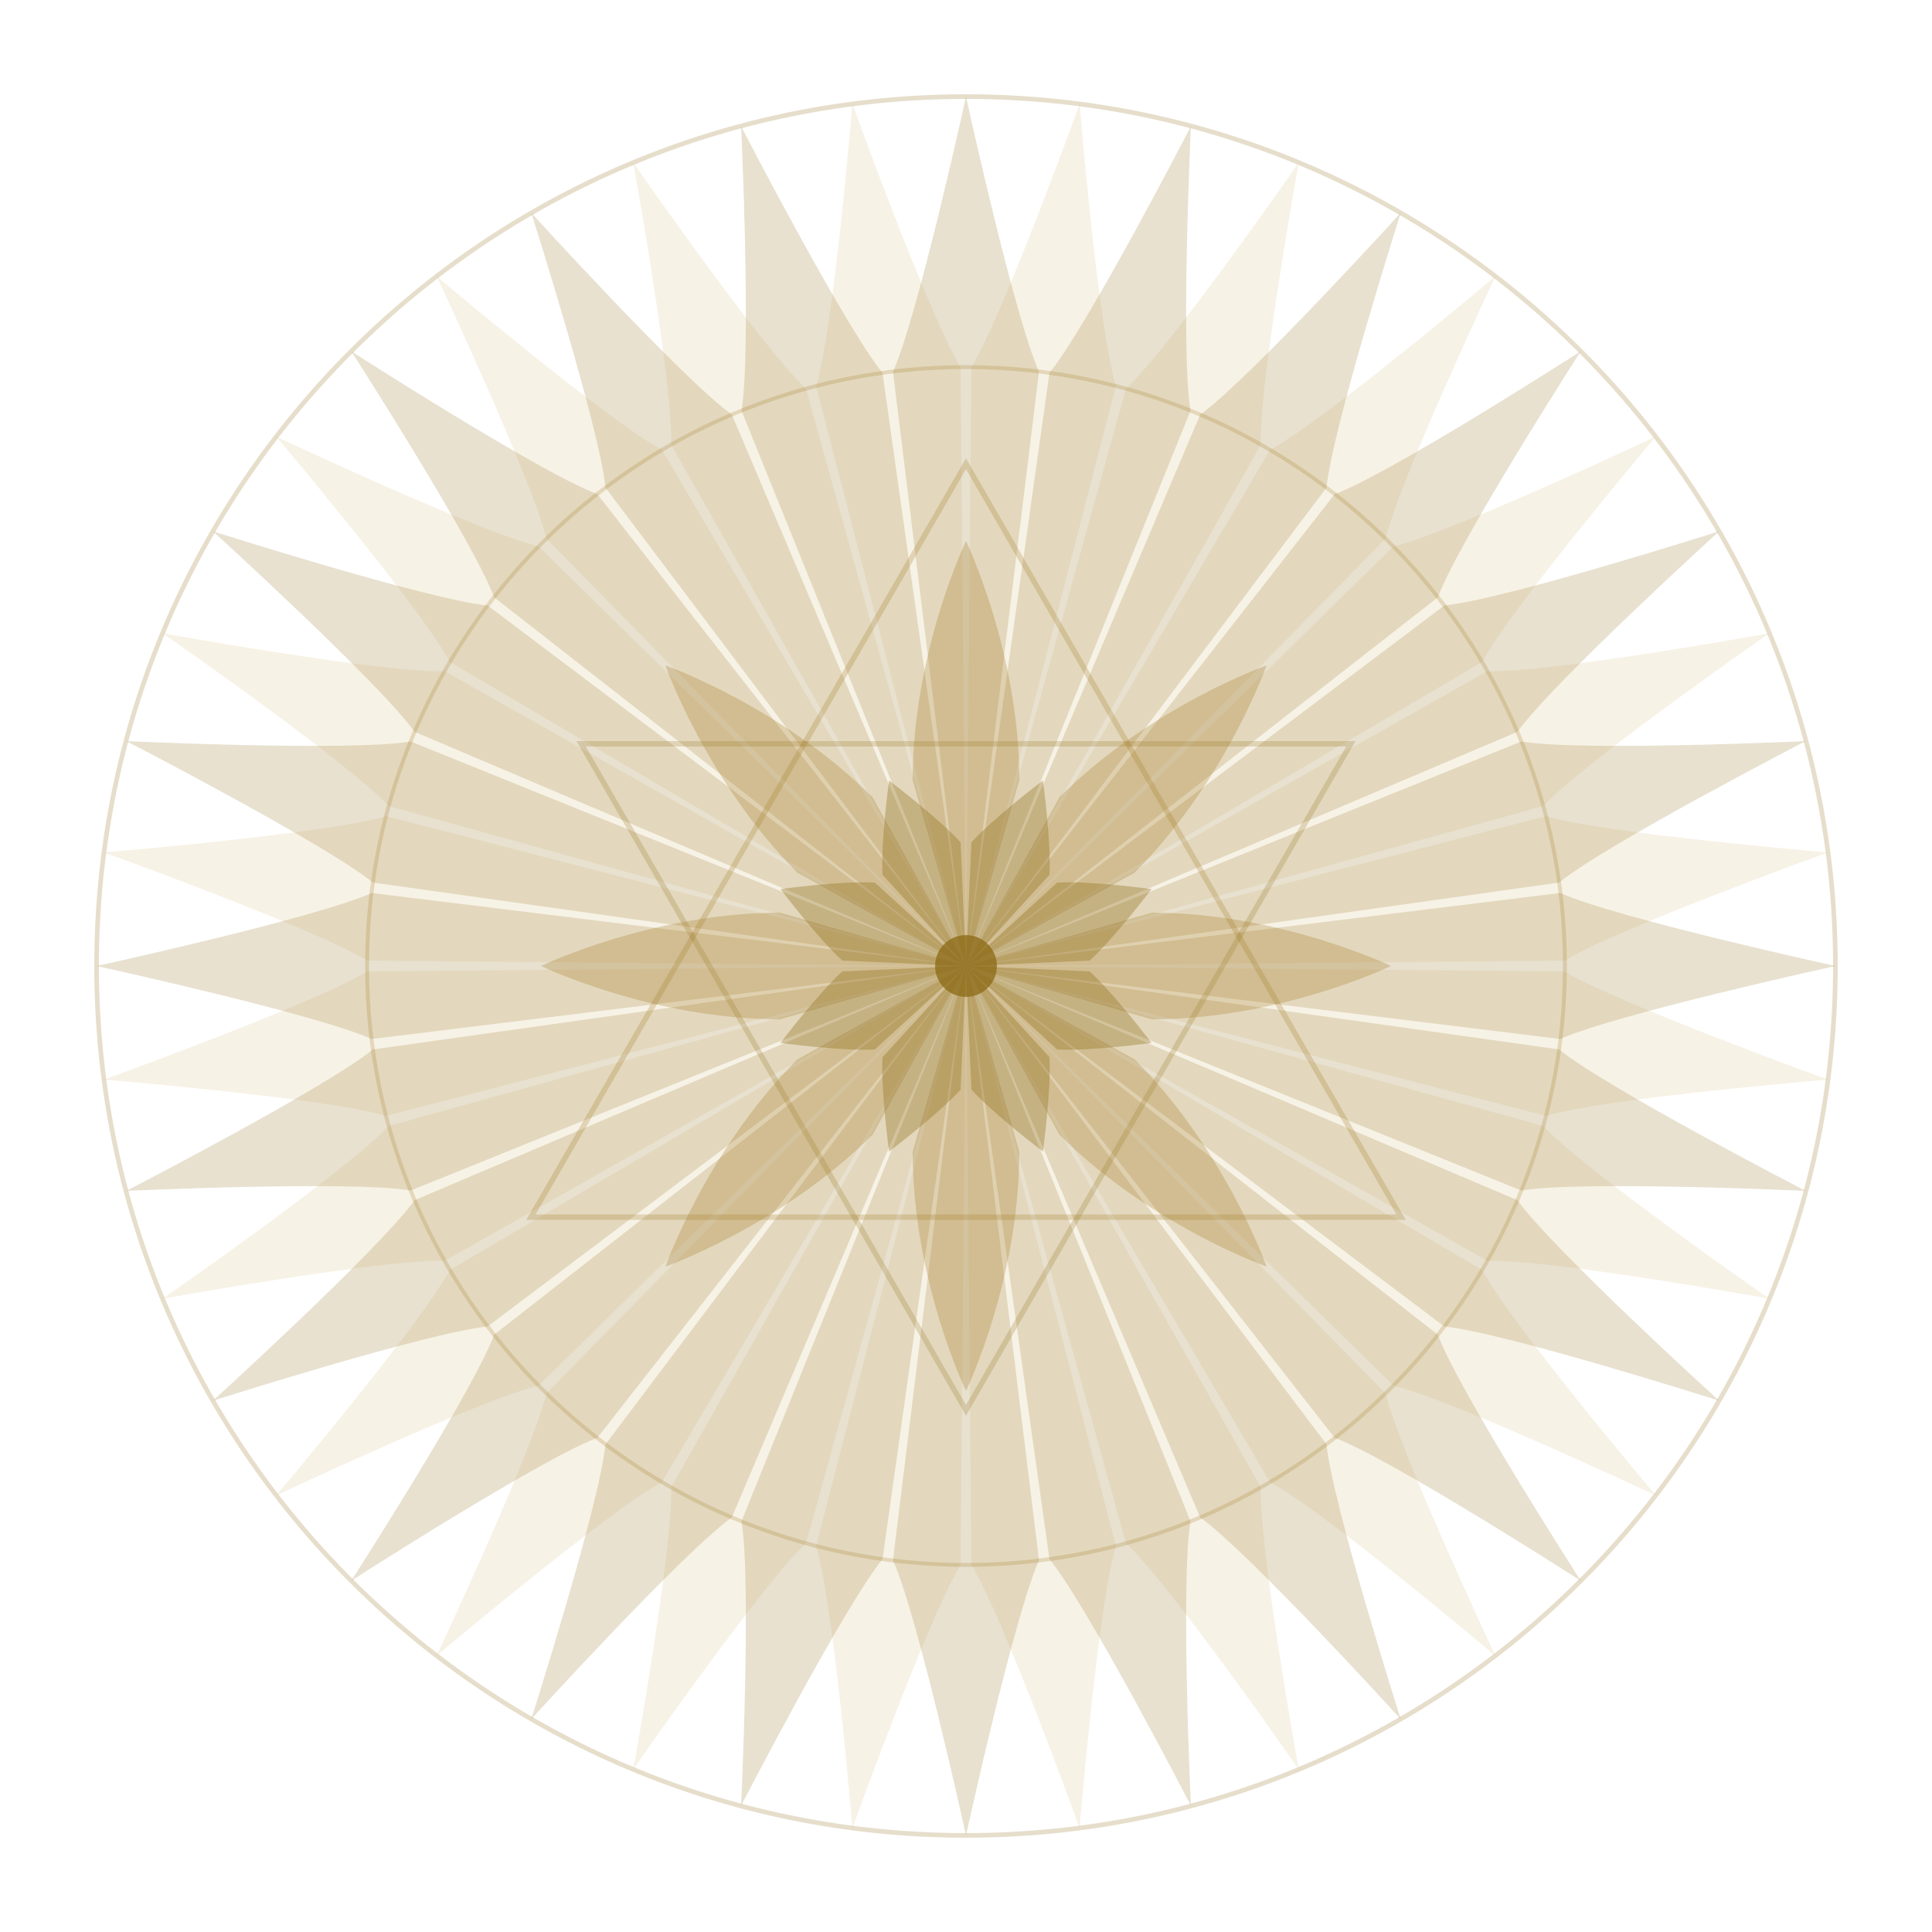
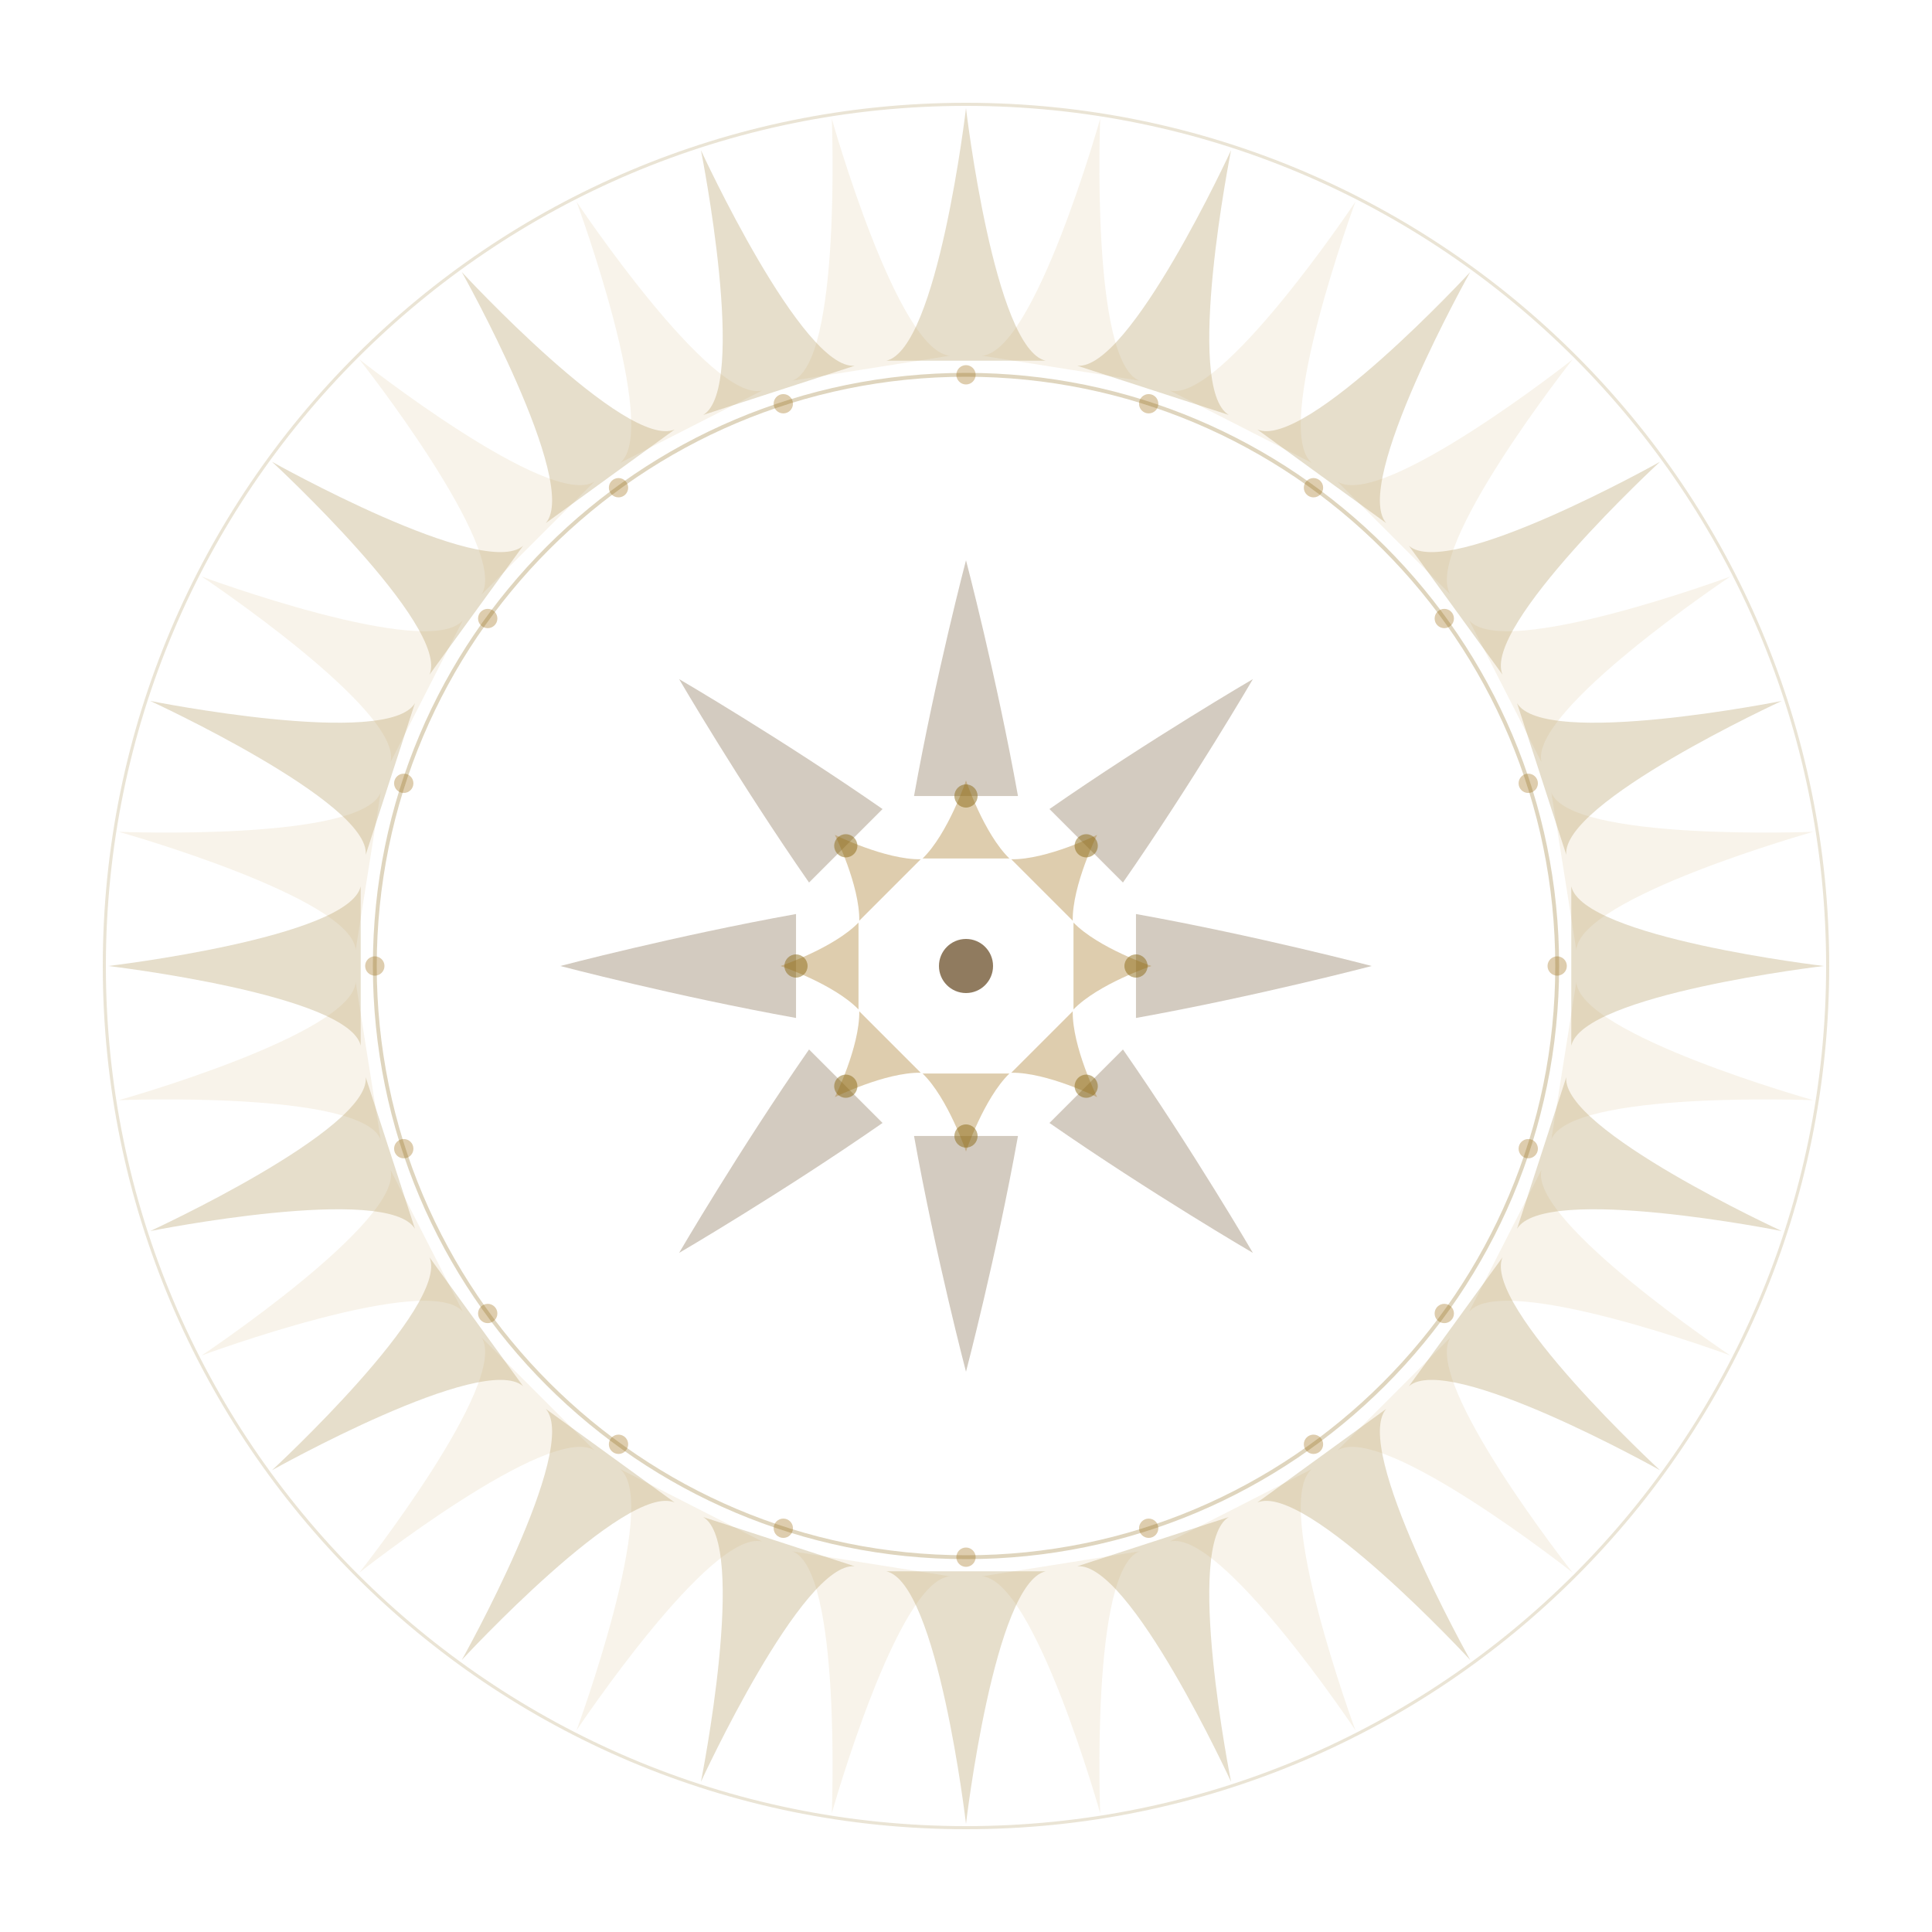
<svg xmlns="http://www.w3.org/2000/svg" viewBox="0 0 500 500" class="mandala-svg-sm" aria-hidden="true">
  <g class="mandala-sm-outer">
-     <path d="M 250.0,250.0 L 231.1,96.2 C 237.6,81.7 250.0,25.0 250.0,25.0 C 250.0,25.0 262.4,81.7 268.9,96.2 Z" fill="#8B6914" opacity="0.2" />
-     <path d="M 250.0,250.0 L 271.6,96.5 C 281.6,84.2 308.2,32.7 308.2,32.7 C 308.2,32.7 305.5,90.6 308.1,106.3 Z" fill="#8B6914" opacity="0.2" />
-     <path d="M 250.0,250.0 L 310.6,107.3 C 323.4,98.1 362.5,55.1 362.5,55.1 C 362.5,55.1 344.9,110.4 343.3,126.2 Z" fill="#8B6914" opacity="0.2" />
-     <path d="M 250.0,250.0 L 345.4,127.9 C 360.3,122.3 409.1,90.9 409.1,90.9 C 409.1,90.9 377.7,139.7 372.1,154.6 Z" fill="#8B6914" opacity="0.2" />
-     <path d="M 250.0,250.0 L 373.8,156.7 C 389.6,155.1 444.9,137.5 444.9,137.5 C 444.9,137.5 401.9,176.6 392.7,189.4 Z" fill="#8B6914" opacity="0.2" />
-     <path d="M 250.0,250.0 L 393.7,191.9 C 409.4,194.5 467.3,191.8 467.3,191.8 C 467.3,191.8 415.8,218.4 403.5,228.4 Z" fill="#8B6914" opacity="0.2" />
-     <path d="M 250.0,250.0 L 403.8,231.1 C 418.3,237.6 475.0,250.0 475.0,250.0 C 475.0,250.0 418.3,262.4 403.8,268.9 Z" fill="#8B6914" opacity="0.2" />
-     <path d="M 250.0,250.0 L 403.5,271.6 C 415.8,281.6 467.3,308.2 467.3,308.2 C 467.3,308.2 409.4,305.5 393.7,308.1 Z" fill="#8B6914" opacity="0.2" />
-     <path d="M 250.0,250.0 L 392.7,310.6 C 401.9,323.4 444.9,362.5 444.9,362.5 C 444.9,362.5 389.6,344.9 373.8,343.3 Z" fill="#8B6914" opacity="0.2" />
-     <path d="M 250.0,250.0 L 372.1,345.4 C 377.7,360.3 409.1,409.1 409.1,409.1 C 409.1,409.1 360.3,377.7 345.4,372.1 Z" fill="#8B6914" opacity="0.2" />
-     <path d="M 250.0,250.0 L 343.3,373.8 C 344.9,389.6 362.5,444.9 362.5,444.9 C 362.5,444.9 323.4,401.9 310.6,392.7 Z" fill="#8B6914" opacity="0.2" />
-     <path d="M 250.0,250.0 L 308.1,393.7 C 305.5,409.4 308.2,467.3 308.2,467.3 C 308.2,467.3 281.6,415.8 271.6,403.5 Z" fill="#8B6914" opacity="0.2" />
-     <path d="M 250.0,250.0 L 268.9,403.8 C 262.4,418.3 250.0,475.0 250.0,475.0 C 250.0,475.0 237.6,418.3 231.1,403.8 Z" fill="#8B6914" opacity="0.2" />
-     <path d="M 250.0,250.0 L 228.4,403.5 C 218.4,415.8 191.8,467.3 191.8,467.3 C 191.8,467.3 194.5,409.4 191.9,393.7 Z" fill="#8B6914" opacity="0.2" />
-     <path d="M 250.0,250.0 L 189.4,392.7 C 176.6,401.9 137.5,444.9 137.5,444.9 C 137.5,444.9 155.1,389.6 156.7,373.8 Z" fill="#8B6914" opacity="0.2" />
-     <path d="M 250.0,250.0 L 154.6,372.1 C 139.7,377.7 90.9,409.1 90.9,409.1 C 90.9,409.1 122.3,360.3 127.9,345.4 Z" fill="#8B6914" opacity="0.2" />
-     <path d="M 250.0,250.0 L 126.2,343.3 C 110.4,344.9 55.1,362.5 55.1,362.5 C 55.1,362.5 98.1,323.4 107.3,310.6 Z" fill="#8B6914" opacity="0.2" />
-     <path d="M 250.0,250.0 L 106.3,308.1 C 90.6,305.5 32.7,308.2 32.7,308.2 C 32.7,308.2 84.2,281.6 96.5,271.6 Z" fill="#8B6914" opacity="0.2" />
-     <path d="M 250.0,250.0 L 96.2,268.9 C 81.7,262.4 25.0,250.0 25.0,250.0 C 25.0,250.0 81.7,237.6 96.2,231.1 Z" fill="#8B6914" opacity="0.2" />
-     <path d="M 250.0,250.0 L 96.5,228.4 C 84.2,218.4 32.7,191.8 32.7,191.8 C 32.7,191.8 90.6,194.5 106.3,191.9 Z" fill="#8B6914" opacity="0.2" />
-     <path d="M 250.0,250.0 L 107.3,189.4 C 98.1,176.6 55.1,137.5 55.1,137.5 C 55.1,137.5 110.4,155.1 126.2,156.7 Z" fill="#8B6914" opacity="0.2" />
-     <path d="M 250.0,250.0 L 127.9,154.6 C 122.3,139.7 90.9,90.9 90.9,90.9 C 90.9,90.9 139.7,122.3 154.6,127.9 Z" fill="#8B6914" opacity="0.2" />
-     <path d="M 250.0,250.0 L 156.7,126.2 C 155.1,110.4 137.5,55.1 137.5,55.1 C 137.5,55.1 176.6,98.1 189.4,107.3 Z" fill="#8B6914" opacity="0.2" />
-     <path d="M 250.0,250.0 L 191.9,106.3 C 194.5,90.6 191.8,32.7 191.8,32.7 C 191.8,32.7 218.4,84.2 228.4,96.5 Z" fill="#8B6914" opacity="0.2" />
-     <path d="M 250.0,250.0 L 251.4,95.0 C 259.7,81.5 279.4,26.9 279.4,26.9 C 279.4,26.9 284.2,84.8 288.8,99.9 Z" fill="#C49A3C" opacity="0.13" />
-     <path d="M 250.0,250.0 L 291.4,100.6 C 303.0,89.8 336.1,42.1 336.1,42.1 C 336.1,42.1 325.8,99.2 326.3,115.1 Z" fill="#C49A3C" opacity="0.13" />
-     <path d="M 250.0,250.0 L 328.7,116.4 C 342.6,109.0 387.0,71.5 387.0,71.5 C 387.0,71.5 362.3,124.0 358.6,139.4 Z" fill="#C49A3C" opacity="0.13" />
-     <path d="M 250.0,250.0 L 360.6,141.4 C 376.0,137.7 428.5,113.0 428.5,113.0 C 428.5,113.0 391.0,157.4 383.6,171.3 Z" fill="#C49A3C" opacity="0.13" />
-     <path d="M 250.0,250.0 L 384.9,173.7 C 400.8,174.2 457.9,163.9 457.9,163.9 C 457.9,163.9 410.2,197.0 399.4,208.6 Z" fill="#C49A3C" opacity="0.13" />
-     <path d="M 250.0,250.0 L 400.1,211.2 C 415.2,215.8 473.1,220.6 473.1,220.6 C 473.1,220.6 418.5,240.3 405.0,248.6 Z" fill="#C49A3C" opacity="0.13" />
-     <path d="M 250.0,250.0 L 405.0,251.4 C 418.5,259.7 473.1,279.4 473.1,279.4 C 473.1,279.4 415.2,284.2 400.1,288.8 Z" fill="#C49A3C" opacity="0.13" />
-     <path d="M 250.0,250.0 L 399.4,291.4 C 410.2,303.0 457.9,336.1 457.9,336.1 C 457.9,336.1 400.8,325.8 384.9,326.3 Z" fill="#C49A3C" opacity="0.13" />
-     <path d="M 250.0,250.0 L 383.6,328.7 C 391.0,342.6 428.5,387.0 428.5,387.0 C 428.5,387.0 376.0,362.3 360.6,358.6 Z" fill="#C49A3C" opacity="0.13" />
-     <path d="M 250.0,250.0 L 358.6,360.6 C 362.3,376.0 387.0,428.5 387.0,428.5 C 387.0,428.5 342.6,391.0 328.7,383.6 Z" fill="#C49A3C" opacity="0.13" />
-     <path d="M 250.0,250.0 L 326.3,384.9 C 325.8,400.8 336.1,457.9 336.1,457.9 C 336.1,457.9 303.0,410.2 291.4,399.4 Z" fill="#C49A3C" opacity="0.13" />
-     <path d="M 250.0,250.0 L 288.8,400.1 C 284.2,415.2 279.4,473.1 279.4,473.1 C 279.4,473.1 259.7,418.5 251.4,405.0 Z" fill="#C49A3C" opacity="0.13" />
-     <path d="M 250.0,250.0 L 248.6,405.0 C 240.3,418.5 220.6,473.1 220.6,473.1 C 220.6,473.1 215.8,415.2 211.2,400.1 Z" fill="#C49A3C" opacity="0.13" />
-     <path d="M 250.0,250.0 L 208.6,399.4 C 197.0,410.2 163.9,457.9 163.9,457.9 C 163.9,457.9 174.2,400.8 173.7,384.9 Z" fill="#C49A3C" opacity="0.13" />
-     <path d="M 250.0,250.0 L 171.3,383.6 C 157.4,391.0 113.0,428.5 113.0,428.5 C 113.0,428.5 137.7,376.0 141.4,360.6 Z" fill="#C49A3C" opacity="0.13" />
-     <path d="M 250.0,250.0 L 139.4,358.6 C 124.0,362.3 71.5,387.0 71.5,387.0 C 71.5,387.0 109.0,342.6 116.4,328.7 Z" fill="#C49A3C" opacity="0.13" />
-     <path d="M 250.0,250.0 L 115.1,326.3 C 99.2,325.8 42.1,336.1 42.1,336.1 C 42.1,336.1 89.8,303.0 100.6,291.4 Z" fill="#C49A3C" opacity="0.13" />
-     <path d="M 250.0,250.0 L 99.9,288.8 C 84.8,284.2 26.9,279.4 26.9,279.4 C 26.9,279.4 81.5,259.7 95.0,251.4 Z" fill="#C49A3C" opacity="0.13" />
-     <path d="M 250.0,250.0 L 95.0,248.6 C 81.5,240.3 26.9,220.6 26.9,220.6 C 26.9,220.6 84.8,215.8 99.9,211.2 Z" fill="#C49A3C" opacity="0.13" />
-     <path d="M 250.0,250.0 L 100.6,208.6 C 89.8,197.0 42.1,163.9 42.1,163.9 C 42.1,163.9 99.2,174.2 115.1,173.7 Z" fill="#C49A3C" opacity="0.13" />
-     <path d="M 250.0,250.0 L 116.4,171.3 C 109.0,157.4 71.5,113.0 71.5,113.0 C 71.5,113.0 124.0,137.7 139.4,141.4 Z" fill="#C49A3C" opacity="0.13" />
-     <path d="M 250.0,250.0 L 141.4,139.4 C 137.7,124.0 113.0,71.5 113.0,71.5 C 113.0,71.5 157.4,109.0 171.3,116.4 Z" fill="#C49A3C" opacity="0.13" />
-     <path d="M 250.0,250.0 L 173.7,115.1 C 174.2,99.2 163.9,42.1 163.9,42.1 C 163.9,42.1 197.0,89.8 208.6,100.6 Z" fill="#C49A3C" opacity="0.13" />
-     <path d="M 250.0,250.0 L 211.2,99.9 C 215.8,84.8 220.6,26.9 220.6,26.9 C 220.6,26.9 240.3,81.5 248.6,95.0 Z" fill="#C49A3C" opacity="0.13" />
-     <circle cx="250" cy="250" r="225" fill="none" stroke="#8B6914" stroke-width="1.2" opacity="0.22" />
-     <circle cx="250" cy="250" r="155" fill="none" stroke="#A07820" stroke-width="1" opacity="0.22" />
-     <polygon points="250.0,120.0 362.6,315.0 137.4,315.0" fill="none" stroke="#A07820" stroke-width="1.4" opacity="0.25" />
-     <polygon points="349.6,192.5 250.0,365.0 150.4,192.5" fill="none" stroke="#8B6914" stroke-width="1.4" opacity="0.22" />
+     <path d="M 229.38,93.35 C 242.68,90.33 250.00,28.00 250.00,28.00 C 250.00,28.00 257.32,90.33 270.62,93.35 Z" fill="#8B6914" opacity="0.22" />
+     <path d="M 278.79,94.65 C 292.38,95.88 318.60,38.87 318.60,38.87 C 318.60,38.87 306.30,100.40 318.02,107.39 Z" fill="#8B6914" opacity="0.22" />
+     <path d="M 325.39,111.15 C 337.93,116.52 380.49,70.40 380.49,70.40 C 380.49,70.40 349.78,125.13 358.76,135.39 Z" fill="#8B6914" opacity="0.22" />
+     <path d="M 364.61,141.24 C 374.87,150.22 429.60,119.51 429.60,119.51 C 429.60,119.51 383.48,162.07 388.85,174.61 Z" fill="#8B6914" opacity="0.22" />
+     <path d="M 392.61,181.98 C 399.60,193.70 461.13,181.40 461.13,181.40 C 461.13,181.40 404.12,207.62 405.35,221.21 Z" fill="#8B6914" opacity="0.22" />
+     <path d="M 406.65,229.38 C 409.67,242.68 472.00,250.00 472.00,250.00 C 472.00,250.00 409.67,257.32 406.65,270.62 Z" fill="#8B6914" opacity="0.22" />
+     <path d="M 405.35,278.79 C 404.12,292.38 461.13,318.60 461.13,318.60 C 461.13,318.60 399.60,306.30 392.61,318.02 Z" fill="#8B6914" opacity="0.22" />
+     <path d="M 388.85,325.39 C 383.48,337.93 429.60,380.49 429.60,380.49 C 429.60,380.49 374.87,349.78 364.61,358.76 Z" fill="#8B6914" opacity="0.22" />
+     <path d="M 358.76,364.61 C 349.78,374.87 380.49,429.60 380.49,429.60 C 380.49,429.60 337.93,383.48 325.39,388.85 Z" fill="#8B6914" opacity="0.22" />
+     <path d="M 318.02,392.61 C 306.30,399.60 318.60,461.13 318.60,461.13 C 318.60,461.13 292.38,404.12 278.79,405.35 Z" fill="#8B6914" opacity="0.22" />
+     <path d="M 270.62,406.65 C 257.32,409.67 250.00,472.00 250.00,472.00 C 250.00,472.00 242.68,409.67 229.38,406.65 Z" fill="#8B6914" opacity="0.22" />
+     <path d="M 221.21,405.35 C 207.62,404.12 181.40,461.13 181.40,461.13 C 181.40,461.13 193.70,399.60 181.98,392.61 Z" fill="#8B6914" opacity="0.22" />
+     <path d="M 174.61,388.85 C 162.07,383.48 119.51,429.60 119.51,429.60 C 119.51,429.60 150.22,374.87 141.24,364.61 Z" fill="#8B6914" opacity="0.22" />
+     <path d="M 135.39,358.76 C 125.13,349.78 70.40,380.49 70.40,380.49 C 70.40,380.49 116.52,337.93 111.15,325.39 Z" fill="#8B6914" opacity="0.22" />
+     <path d="M 107.39,318.02 C 100.40,306.30 38.87,318.60 38.87,318.60 C 38.87,318.60 95.88,292.38 94.65,278.79 Z" fill="#8B6914" opacity="0.22" />
+     <path d="M 93.35,270.62 C 90.33,257.32 28.00,250.00 28.00,250.00 C 28.00,250.00 90.33,242.68 93.35,229.38 Z" fill="#8B6914" opacity="0.22" />
+     <path d="M 94.65,221.21 C 95.88,207.62 38.87,181.40 38.87,181.40 C 38.87,181.40 100.40,193.70 107.39,181.98 Z" fill="#8B6914" opacity="0.22" />
+     <path d="M 111.15,174.61 C 116.52,162.07 70.40,119.51 70.40,119.51 C 70.40,119.51 125.13,150.22 135.39,141.24 Z" fill="#8B6914" opacity="0.22" />
+     <path d="M 141.24,135.39 C 150.22,125.13 119.51,70.40 119.51,70.40 C 119.51,70.40 162.07,116.52 174.61,111.15 Z" fill="#8B6914" opacity="0.22" />
+     <path d="M 181.98,107.39 C 193.70,100.40 181.40,38.87 181.40,38.87 C 181.40,38.87 207.62,95.88 221.21,94.65 Z" fill="#8B6914" opacity="0.22" />
+     <path d="M 254.14,92.05 C 267.75,91.15 284.73,30.73 284.73,30.73 C 284.73,30.73 282.21,93.44 294.87,98.51 Z" fill="#C49A4A" opacity="0.12" />
+     <path d="M 302.74,101.06 C 315.97,104.41 350.79,52.20 350.79,52.20 C 350.79,52.20 329.01,111.05 339.49,119.79 Z" fill="#C49A4A" opacity="0.12" />
+     <path d="M 346.18,124.65 C 357.73,131.92 406.98,93.02 406.98,93.02 C 406.98,93.02 368.08,142.27 375.35,153.82 Z" fill="#C49A4A" opacity="0.12" />
+     <path d="M 380.21,160.51 C 388.95,170.99 447.80,149.21 447.80,149.21 C 447.80,149.21 395.59,184.03 398.94,197.26 Z" fill="#C49A4A" opacity="0.12" />
+     <path d="M 401.49,205.13 C 406.56,217.79 469.27,215.27 469.27,215.27 C 469.27,215.27 408.85,232.25 407.95,245.86 Z" fill="#C49A4A" opacity="0.12" />
+     <path d="M 407.95,254.14 C 408.85,267.75 469.27,284.73 469.27,284.73 C 469.27,284.73 406.56,282.21 401.49,294.87 Z" fill="#C49A4A" opacity="0.12" />
+     <path d="M 398.94,302.74 C 395.59,315.97 447.80,350.79 447.80,350.79 C 447.80,350.79 388.95,329.01 380.21,339.49 Z" fill="#C49A4A" opacity="0.12" />
+     <path d="M 375.35,346.18 C 368.08,357.73 406.98,406.98 406.98,406.98 C 406.98,406.98 357.73,368.08 346.18,375.35 Z" fill="#C49A4A" opacity="0.12" />
+     <path d="M 339.49,380.21 C 329.01,388.95 350.79,447.80 350.79,447.80 C 350.79,447.80 315.97,395.59 302.74,398.94 Z" fill="#C49A4A" opacity="0.12" />
+     <path d="M 294.87,401.49 C 282.21,406.56 284.73,469.27 284.73,469.27 C 284.73,469.27 267.75,408.85 254.14,407.95 Z" fill="#C49A4A" opacity="0.12" />
+     <path d="M 245.86,407.95 C 232.25,408.85 215.27,469.27 215.27,469.27 C 215.27,469.27 217.79,406.56 205.13,401.49 Z" fill="#C49A4A" opacity="0.12" />
+     <path d="M 197.26,398.94 C 184.03,395.59 149.21,447.80 149.21,447.80 C 149.21,447.80 170.99,388.95 160.51,380.21 Z" fill="#C49A4A" opacity="0.12" />
+     <path d="M 153.82,375.35 C 142.27,368.08 93.02,406.98 93.02,406.98 C 93.02,406.98 131.92,357.73 124.65,346.18 Z" fill="#C49A4A" opacity="0.12" />
+     <path d="M 119.79,339.49 C 111.05,329.01 52.20,350.79 52.20,350.79 C 52.20,350.79 104.41,315.97 101.06,302.74 Z" fill="#C49A4A" opacity="0.12" />
+     <path d="M 98.51,294.87 C 93.44,282.21 30.73,284.73 30.73,284.73 C 30.73,284.73 91.15,267.75 92.05,254.14 Z" fill="#C49A4A" opacity="0.12" />
+     <path d="M 92.05,245.86 C 91.15,232.25 30.73,215.27 30.73,215.27 C 30.73,215.27 93.44,217.79 98.51,205.13 Z" fill="#C49A4A" opacity="0.12" />
+     <path d="M 101.06,197.26 C 104.41,184.03 52.20,149.21 52.20,149.21 C 52.20,149.21 111.05,170.99 119.79,160.51 Z" fill="#C49A4A" opacity="0.12" />
+     <path d="M 124.65,153.82 C 131.92,142.27 93.02,93.02 93.02,93.02 C 93.02,93.02 142.27,131.92 153.82,124.65 Z" fill="#C49A4A" opacity="0.12" />
+     <path d="M 160.51,119.79 C 170.99,111.05 149.21,52.20 149.21,52.20 C 149.21,52.20 184.03,104.41 197.26,101.06 Z" fill="#C49A4A" opacity="0.12" />
+     <path d="M 205.13,98.51 C 217.79,93.44 215.27,30.73 215.27,30.73 C 215.27,30.73 232.25,91.15 245.86,92.05 Z" fill="#C49A4A" opacity="0.12" />
+     <circle cx="250.00" cy="97.00" r="2.5" fill="#A87C2A" opacity="0.38" />
+     <circle cx="297.28" cy="104.49" r="2.5" fill="#A87C2A" opacity="0.38" />
+     <circle cx="339.93" cy="126.22" r="2.5" fill="#A87C2A" opacity="0.38" />
+     <circle cx="373.78" cy="160.07" r="2.5" fill="#A87C2A" opacity="0.38" />
+     <circle cx="395.51" cy="202.72" r="2.5" fill="#A87C2A" opacity="0.38" />
+     <circle cx="403.00" cy="250.00" r="2.5" fill="#A87C2A" opacity="0.38" />
+     <circle cx="395.51" cy="297.28" r="2.5" fill="#A87C2A" opacity="0.38" />
+     <circle cx="373.78" cy="339.93" r="2.5" fill="#A87C2A" opacity="0.38" />
+     <circle cx="339.93" cy="373.78" r="2.5" fill="#A87C2A" opacity="0.38" />
+     <circle cx="297.28" cy="395.51" r="2.5" fill="#A87C2A" opacity="0.38" />
+     <circle cx="250.00" cy="403.00" r="2.5" fill="#A87C2A" opacity="0.38" />
+     <circle cx="202.72" cy="395.51" r="2.5" fill="#A87C2A" opacity="0.38" />
+     <circle cx="160.07" cy="373.78" r="2.5" fill="#A87C2A" opacity="0.38" />
+     <circle cx="126.22" cy="339.93" r="2.5" fill="#A87C2A" opacity="0.38" />
+     <circle cx="104.49" cy="297.28" r="2.5" fill="#A87C2A" opacity="0.38" />
+     <circle cx="97.00" cy="250.00" r="2.5" fill="#A87C2A" opacity="0.38" />
+     <circle cx="104.49" cy="202.72" r="2.5" fill="#A87C2A" opacity="0.38" />
+     <circle cx="126.22" cy="160.07" r="2.5" fill="#A87C2A" opacity="0.38" />
+     <circle cx="160.07" cy="126.22" r="2.5" fill="#A87C2A" opacity="0.38" />
+     <circle cx="202.72" cy="104.49" r="2.5" fill="#A87C2A" opacity="0.38" />
+     <circle cx="250" cy="250" r="153" fill="none" stroke="#8B6914" stroke-width="1.0" opacity="0.28" />
+     <circle cx="250" cy="250" r="223" fill="none" stroke="#8B6914" stroke-width="0.8" opacity="0.18" />
  </g>
  <g class="mandala-sm-inner">
-     <path d="M 250.0,250.0 L 236.2,201.9 C 236.2,168.7 250.0,140.0 250.0,140.0 C 250.0,140.0 263.8,168.7 263.8,201.9 Z" fill="#A07820" opacity="0.28" />
-     <path d="M 250.0,250.0 L 274.2,206.3 C 297.8,182.8 327.8,172.2 327.8,172.2 C 327.8,172.2 317.2,202.2 293.7,225.8 Z" fill="#A07820" opacity="0.28" />
-     <path d="M 250.0,250.0 L 298.1,236.2 C 331.3,236.2 360.0,250.0 360.0,250.0 C 360.0,250.0 331.3,263.8 298.1,263.8 Z" fill="#A07820" opacity="0.28" />
-     <path d="M 250.0,250.0 L 293.7,274.2 C 317.2,297.8 327.8,327.8 327.8,327.8 C 327.8,327.8 297.8,317.2 274.2,293.7 Z" fill="#A07820" opacity="0.28" />
-     <path d="M 250.0,250.0 L 263.8,298.1 C 263.8,331.3 250.0,360.0 250.0,360.0 C 250.0,360.0 236.2,331.3 236.2,298.1 Z" fill="#A07820" opacity="0.28" />
-     <path d="M 250.0,250.0 L 225.8,293.7 C 202.2,317.2 172.2,327.8 172.2,327.8 C 172.2,327.8 182.8,297.8 206.3,274.2 Z" fill="#A07820" opacity="0.28" />
-     <path d="M 250.0,250.0 L 201.9,263.8 C 168.7,263.8 140.0,250.0 140.0,250.0 C 140.0,250.0 168.7,236.2 201.9,236.2 Z" fill="#A07820" opacity="0.28" />
-     <path d="M 250.0,250.0 L 206.3,225.8 C 182.8,202.2 172.2,172.2 172.2,172.2 C 172.2,172.2 202.2,182.8 225.8,206.3 Z" fill="#A07820" opacity="0.28" />
-     <path d="M 250.0,250.0 L 251.4,218.0 C 257.1,211.7 269.9,202.0 269.9,202.0 C 269.9,202.0 272.1,217.9 271.6,226.4 Z" fill="#8B6914" opacity="0.35" />
-     <path d="M 250.0,250.0 L 273.6,228.4 C 282.1,227.9 298.0,230.1 298.0,230.1 C 298.0,230.1 288.3,242.9 282.0,248.6 Z" fill="#8B6914" opacity="0.35" />
-     <path d="M 250.0,250.0 L 282.0,251.4 C 288.3,257.1 298.0,269.9 298.0,269.9 C 298.0,269.9 282.1,272.1 273.6,271.6 Z" fill="#8B6914" opacity="0.35" />
-     <path d="M 250.0,250.0 L 271.6,273.6 C 272.1,282.1 269.9,298.0 269.9,298.0 C 269.9,298.0 257.1,288.3 251.4,282.0 Z" fill="#8B6914" opacity="0.35" />
-     <path d="M 250.0,250.0 L 248.6,282.0 C 242.9,288.3 230.1,298.0 230.1,298.0 C 230.1,298.0 227.9,282.1 228.4,273.6 Z" fill="#8B6914" opacity="0.35" />
-     <path d="M 250.0,250.0 L 226.4,271.6 C 217.9,272.1 202.0,269.9 202.0,269.9 C 202.0,269.9 211.7,257.1 218.0,251.4 Z" fill="#8B6914" opacity="0.35" />
-     <path d="M 250.0,250.0 L 218.0,248.6 C 211.7,242.9 202.0,230.1 202.0,230.1 C 202.0,230.1 217.9,227.9 226.4,228.4 Z" fill="#8B6914" opacity="0.35" />
-     <path d="M 250.0,250.0 L 228.4,226.4 C 227.9,217.9 230.1,202.0 230.1,202.0 C 230.1,202.0 242.9,211.7 248.6,218.0 Z" fill="#8B6914" opacity="0.35" />
-     <circle cx="250" cy="250" r="8" fill="#8B6914" opacity="0.75" />
+     <path d="M 236.55,206.01 C 242.16,174.81 250.00,145.00 250.00,145.00 C 250.00,145.00 257.84,174.81 263.45,206.01 Z" fill="#6B4F2A" opacity="0.3" />
+     <path d="M 271.60,209.38 C 297.63,191.29 324.25,175.75 324.25,175.75 C 324.25,175.75 308.71,202.37 290.62,228.40 Z" fill="#6B4F2A" opacity="0.3" />
+     <path d="M 293.99,236.55 C 325.19,242.16 355.00,250.00 355.00,250.00 C 355.00,250.00 325.19,257.84 293.99,263.45 Z" fill="#6B4F2A" opacity="0.3" />
+     <path d="M 290.62,271.60 C 308.71,297.63 324.25,324.25 324.25,324.25 C 324.25,324.25 297.63,308.71 271.60,290.62 Z" fill="#6B4F2A" opacity="0.3" />
+     <path d="M 263.45,293.99 C 257.84,325.19 250.00,355.00 250.00,355.00 C 250.00,355.00 242.16,325.19 236.55,293.99 Z" fill="#6B4F2A" opacity="0.3" />
+     <path d="M 228.40,290.62 C 202.37,308.71 175.75,324.25 175.75,324.25 C 175.75,324.25 191.29,297.63 209.38,271.60 Z" fill="#6B4F2A" opacity="0.3" />
+     <path d="M 206.01,263.45 C 174.81,257.84 145.00,250.00 145.00,250.00 C 145.00,250.00 174.81,242.16 206.01,236.55 Z" fill="#6B4F2A" opacity="0.3" />
+     <path d="M 209.38,228.40 C 191.29,202.37 175.75,175.75 175.75,175.75 C 175.75,175.75 202.37,191.29 228.40,209.38 Z" fill="#6B4F2A" opacity="0.3" />
+     <path d="M 238.76,222.18 C 245.37,215.75 250.00,202.00 250.00,202.00 C 250.00,202.00 254.63,215.75 261.24,222.18 Z" fill="#A87C2A" opacity="0.38" />
+     <path d="M 261.72,222.38 C 270.94,222.51 283.94,216.06 283.94,216.06 C 283.94,216.06 277.49,229.06 277.62,238.28 Z" fill="#A87C2A" opacity="0.38" />
+     <path d="M 277.82,238.76 C 284.25,245.37 298.00,250.00 298.00,250.00 C 298.00,250.00 284.25,254.63 277.82,261.24 Z" fill="#A87C2A" opacity="0.38" />
+     <path d="M 277.62,261.72 C 277.49,270.94 283.94,283.94 283.94,283.94 C 283.94,283.94 270.94,277.49 261.72,277.62 Z" fill="#A87C2A" opacity="0.38" />
+     <path d="M 261.24,277.82 C 254.63,284.25 250.00,298.00 250.00,298.00 C 250.00,298.00 245.37,284.25 238.76,277.82 Z" fill="#A87C2A" opacity="0.38" />
+     <path d="M 238.28,277.62 C 229.06,277.49 216.06,283.94 216.06,283.94 C 216.06,283.94 222.51,270.94 222.38,261.72 Z" fill="#A87C2A" opacity="0.38" />
+     <path d="M 222.18,261.24 C 215.75,254.63 202.00,250.00 202.00,250.00 C 202.00,250.00 215.75,245.37 222.18,238.76 Z" fill="#A87C2A" opacity="0.38" />
+     <path d="M 222.38,238.28 C 222.51,229.06 216.06,216.06 216.06,216.06 C 216.06,216.06 229.06,222.51 238.28,222.38 Z" fill="#A87C2A" opacity="0.38" />
+     <circle cx="250.00" cy="206.00" r="3.0" fill="#8B6914" opacity="0.5" />
+     <circle cx="281.11" cy="218.89" r="3.0" fill="#8B6914" opacity="0.5" />
+     <circle cx="294.00" cy="250.00" r="3.0" fill="#8B6914" opacity="0.5" />
+     <circle cx="281.11" cy="281.11" r="3.0" fill="#8B6914" opacity="0.5" />
+     <circle cx="250.00" cy="294.00" r="3.0" fill="#8B6914" opacity="0.5" />
+     <circle cx="218.89" cy="281.11" r="3.0" fill="#8B6914" opacity="0.5" />
+     <circle cx="206.00" cy="250.00" r="3.0" fill="#8B6914" opacity="0.5" />
+     <circle cx="218.89" cy="218.89" r="3.0" fill="#8B6914" opacity="0.5" />
+     <circle cx="250" cy="250" r="7" fill="#6B4F2A" opacity="0.75" />
  </g>
</svg>
